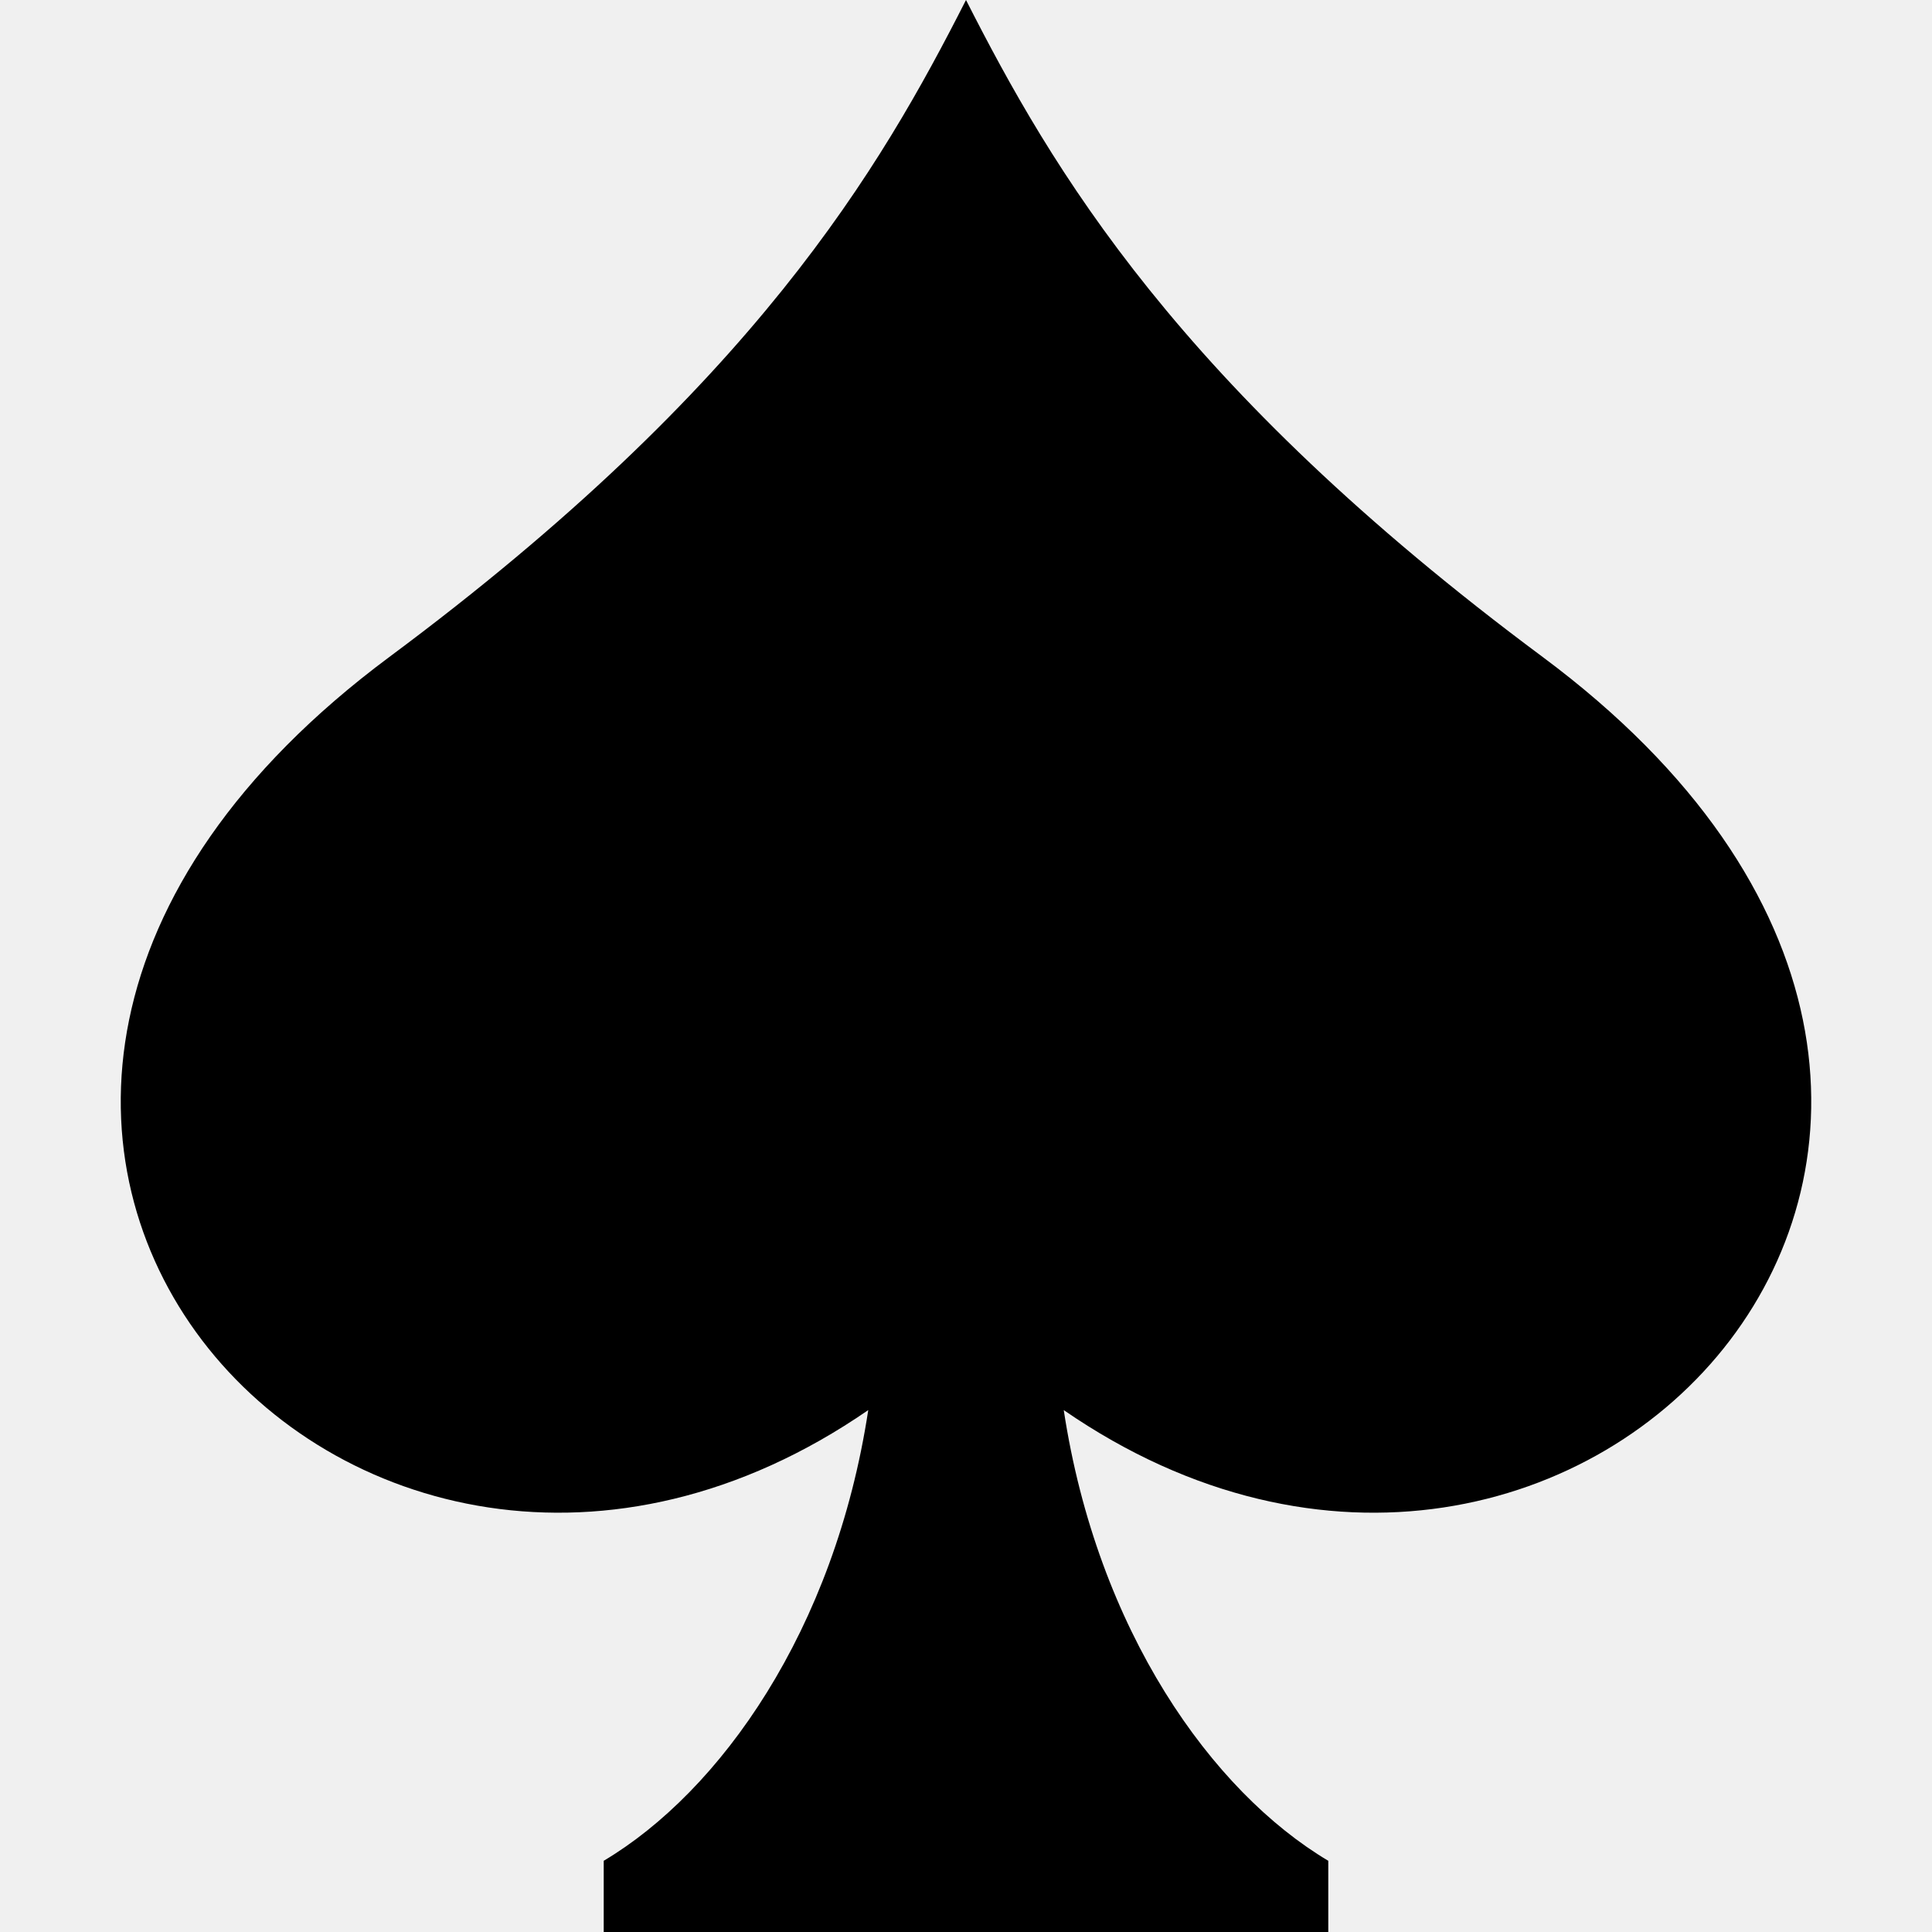
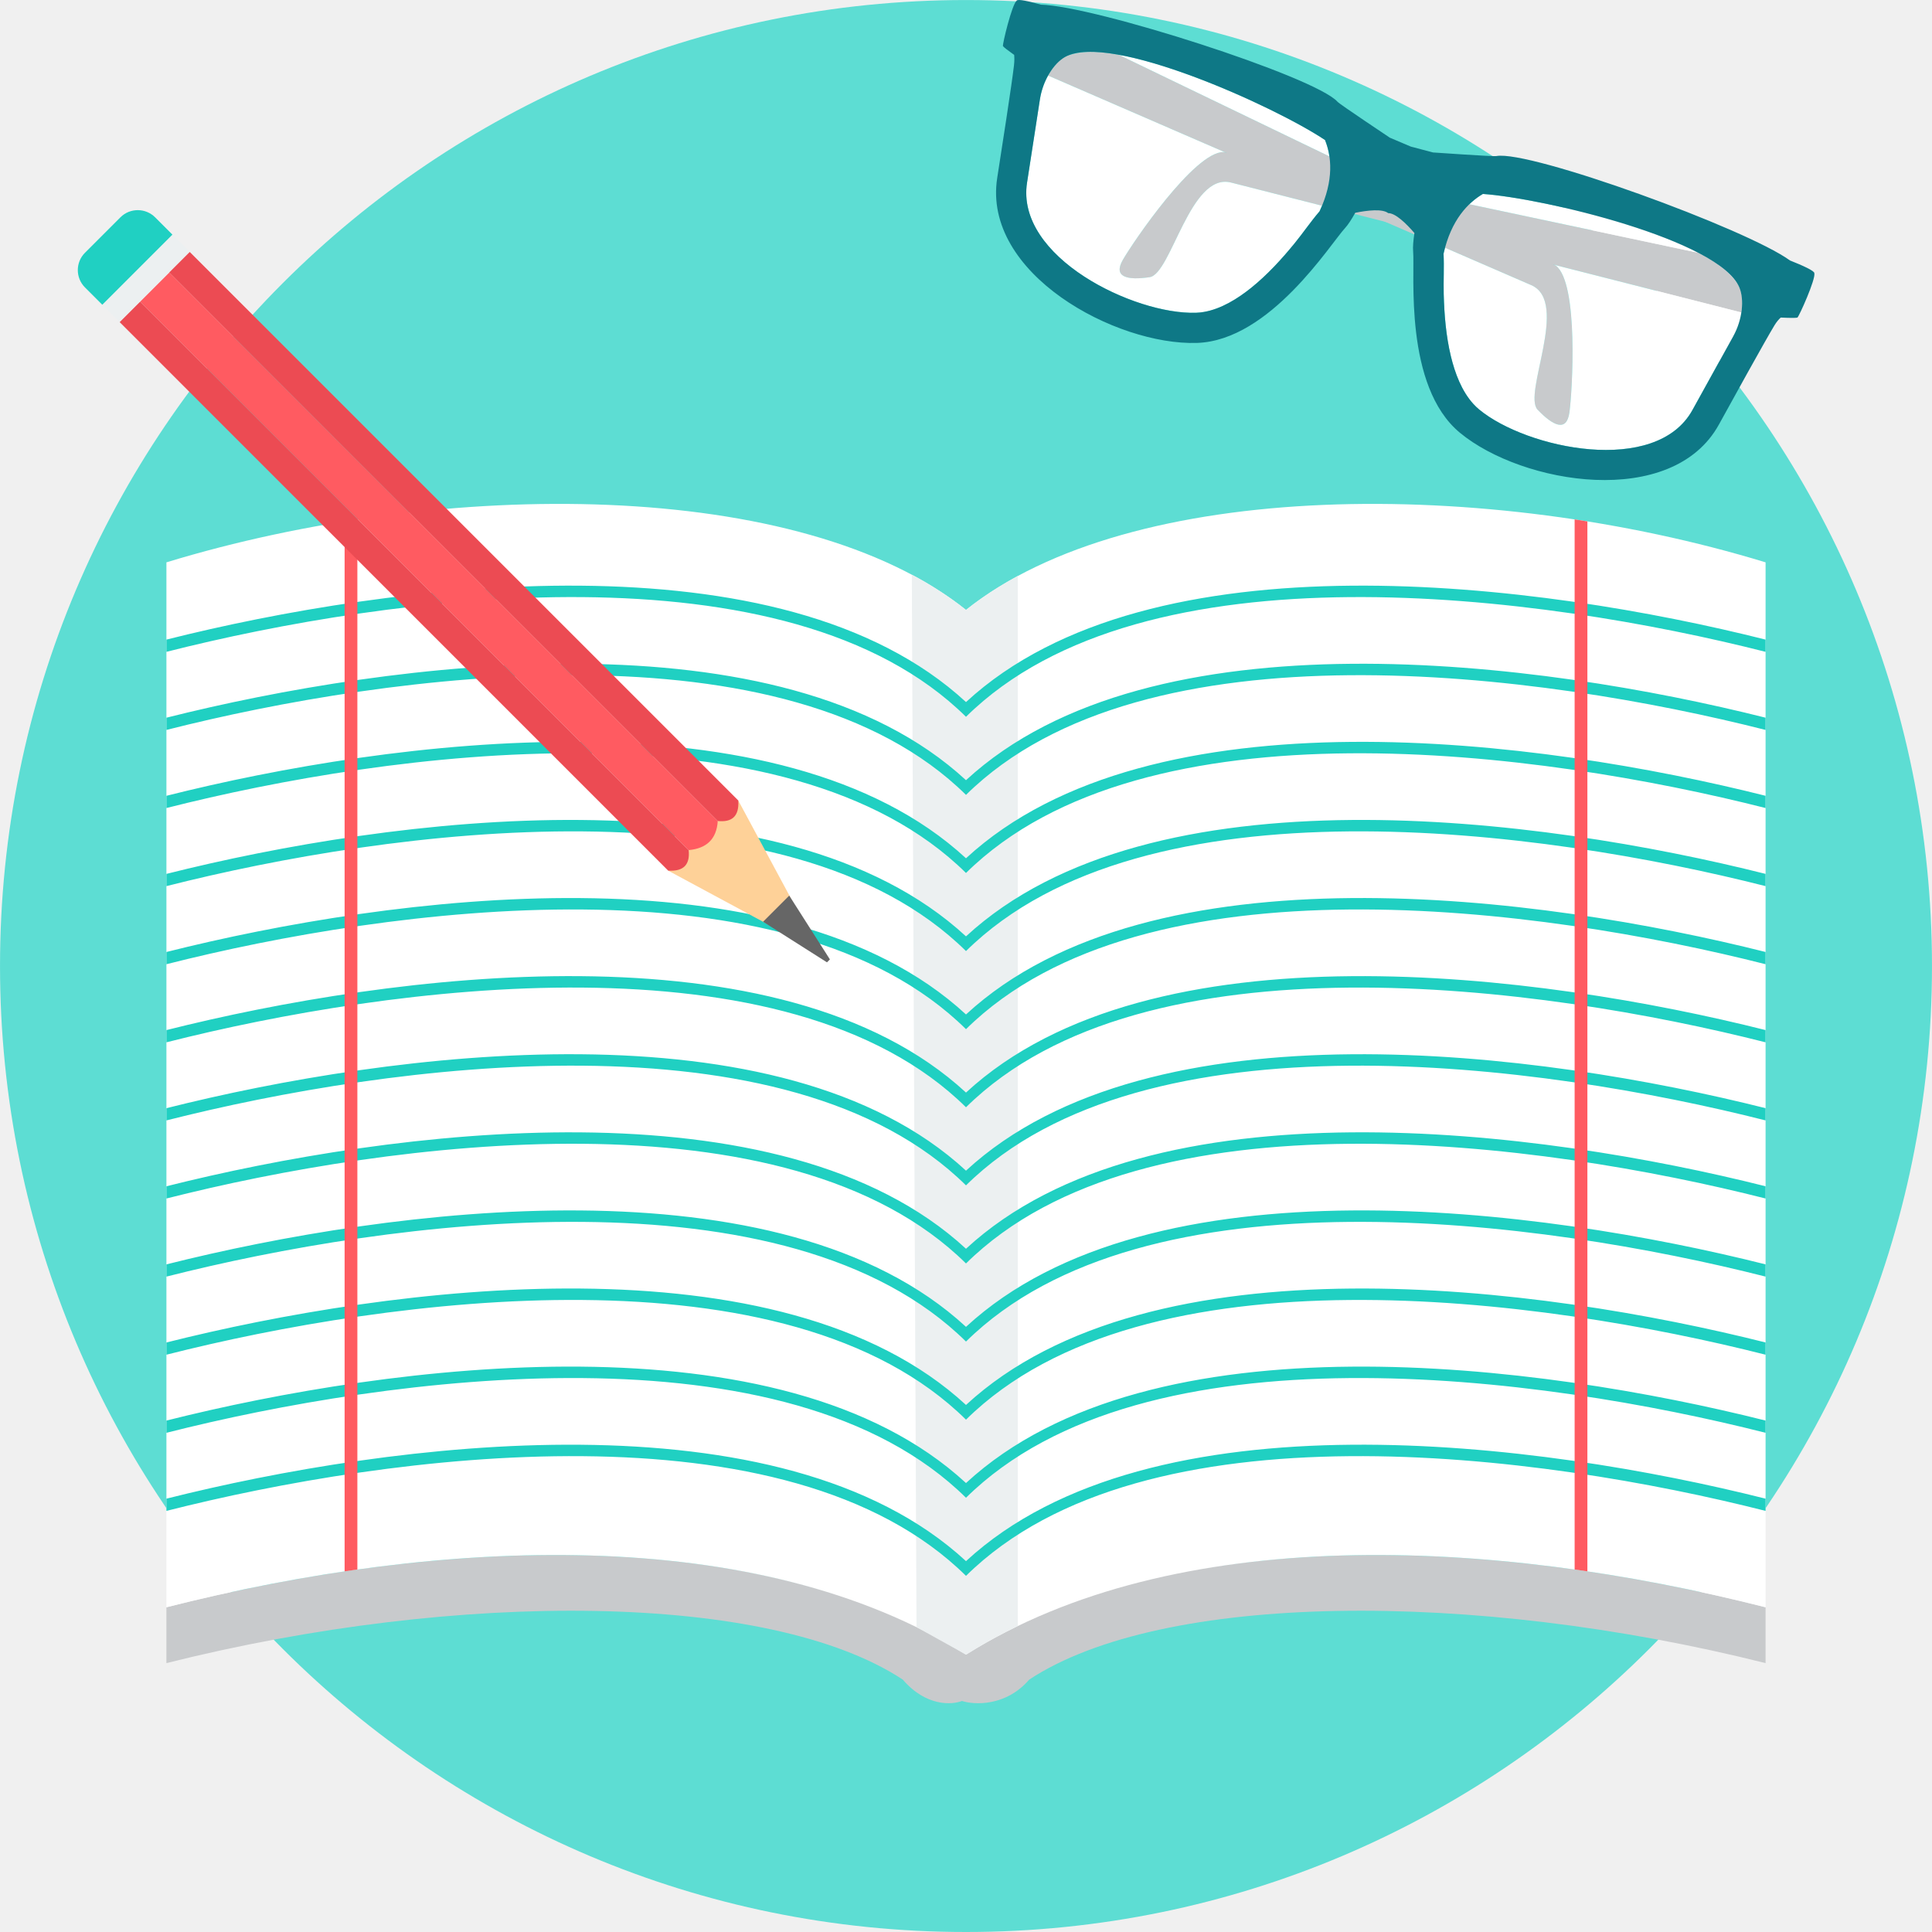
- <svg xmlns="http://www.w3.org/2000/svg" version="1.1" id="Capa_1" x="0px" y="0px" width="512px" height="512px" viewBox="0 0 512 512" enable-background="new 0 0 512 512" xml:space="preserve">
-   <path d="M408.785,174.075C312.002,102.146,278.652,44.566,256.002,0.001l0,0C256,0.001,256,0,256,0v0.001  c-22.648,44.565-56,102.146-152.783,174.074c-165.018,122.643-9.688,293.834,126.879,199.612  c-8.898,58.465-39.265,101.086-70.104,119.44V512H256h96.008v-18.87c-30.841-18.354-61.205-60.977-70.105-119.442  C418.47,467.911,573.802,296.718,408.785,174.075z" />
+ <svg xmlns="http://www.w3.org/2000/svg" version="1.1" id="Layer_1" x="0px" y="0px" viewBox="0 0 512.008 512.008" style="enable-background:new 0 0 512.008 512.008;" xml:space="preserve">
+   <path style="fill:#5DDDD3;" d="M256.004,0.008c141.385,0,256,114.615,256,256s-114.615,256-256,256s-256-114.615-256-256  S114.619,0.008,256.004,0.008z" />
+   <path style="fill:#C8CACC;" d="M144.003,412.122h6.526c38.364,0.393,75.374,7.718,104.301,25.246  c28.983-17.528,68.284-24.849,106.647-25.246H368c33.177,0.323,67.623,5.63,99.904,13.833v14.794  c-77.803-19.519-159.948-18.803-195.143,4.365c-6.203,7.205-14.637,6.706-17.833,5.667c-2.628,1.035-9.482,1.538-15.685-5.667  c-35.195-23.168-117.34-23.884-195.143-4.365v-14.794C76.38,417.752,110.827,412.45,144.003,412.122z" />
+   <path style="fill:#FFFFFF;" d="M44.104,149.028c73.632-22.47,168.156-22.323,211.9,12.614  c43.749-34.936,138.272-35.084,211.9-12.614v276.923c-72.741-18.48-156.489-22.276-211.9,12.554  c-55.407-34.83-139.154-31.034-211.9-12.554V149.028z" />
+   <path style="fill:#ECF0F1;" d="M241.644,152.307c4.582,2.342,10.517,6.194,14.355,9.335c4.143-3.307,8.739-6.3,13.727-8.997v278.276  c-4.739,2.291-9.325,4.813-13.727,7.579l-13.113-7.288l-1.242-278.909V152.307z" />
+   <path style="fill:#20D0C2;" d="M256.004,189.959c-47.287-46.663-152.941-32.174-211.9-17.214v-3.242  c59.263-14.905,162.844-28.715,211.9,16.558c49.056-45.273,152.637-31.468,211.9-16.558v3.242  C408.945,157.785,303.295,143.296,256.004,189.959z M256.004,210.656L256.004,210.656c47.292-46.659,152.941-32.174,211.9-17.214  v-3.242c-59.263-14.905-162.844-28.715-211.9,16.563c-49.056-45.278-152.632-31.468-211.9-16.563v3.242  C103.062,178.482,208.717,163.993,256.004,210.656z M256.004,231.353L256.004,231.353c47.292-46.659,152.941-32.174,211.9-17.214  v-3.242c-59.263-14.905-162.844-28.715-211.9,16.558c-49.056-45.278-152.632-31.468-211.9-16.558v3.242  C103.062,199.178,208.717,184.689,256.004,231.353z M256.004,252.049L256.004,252.049c-47.287-46.663-152.941-32.174-211.9-17.214  v-3.242c59.263-14.905,162.844-28.715,211.9,16.558c49.056-45.273,152.637-31.468,211.9-16.558v3.242  C408.945,219.875,303.295,205.386,256.004,252.049z M256.004,272.746L256.004,272.746c-47.287-46.663-152.941-32.174-211.9-17.214  v-3.242c59.263-14.905,162.844-28.715,211.9,16.558c49.056-45.278,152.637-31.468,211.9-16.558v3.242  C408.945,240.572,303.295,226.083,256.004,272.746z M256.004,293.443L256.004,293.443c47.292-46.659,152.941-32.174,211.9-17.214  v-3.242c-59.263-14.905-162.844-28.715-211.9,16.558c-49.056-45.278-152.632-31.468-211.9-16.558v3.242  C103.062,261.268,208.717,246.779,256.004,293.443z M256.004,314.14L256.004,314.14c47.292-46.659,152.941-32.174,211.9-17.214  v-3.242c-59.263-14.905-162.844-28.715-211.9,16.558c-49.056-45.278-152.632-31.468-211.9-16.558v3.242  C103.062,281.965,208.717,267.476,256.004,314.14z M256.004,334.836L256.004,334.836c-47.287-46.663-152.941-32.174-211.9-17.214  v-3.242c59.263-14.905,162.844-28.715,211.9,16.558c49.056-45.278,152.637-31.468,211.9-16.558v3.242  C408.945,302.662,303.295,288.173,256.004,334.836z M256.004,355.533L256.004,355.533c-47.287-46.659-152.941-32.174-211.9-17.214  v-3.242c59.263-14.909,162.844-28.715,211.9,16.558c49.056-45.278,152.637-31.468,211.9-16.558v3.242  C408.945,323.359,303.295,308.874,256.004,355.533z M256.004,376.23L256.004,376.23c47.292-46.659,152.941-32.174,211.9-17.214  v-3.242c-59.263-14.905-162.844-28.715-211.9,16.558c-49.056-45.278-152.632-31.468-211.9-16.558v3.242  C103.062,344.055,208.717,329.566,256.004,376.23z M256.004,396.926L256.004,396.926c47.292-46.663,152.941-32.174,211.9-17.214  v-3.242c-59.263-14.905-162.844-28.715-211.9,16.558c-49.056-45.273-152.632-31.468-211.9-16.558v3.242  C103.062,364.752,208.717,350.263,256.004,396.926z M256.004,417.623L256.004,417.623c-47.287-46.663-152.941-32.174-211.9-17.214  v-3.242c59.263-14.905,162.844-28.715,211.9,16.558c49.056-45.278,152.637-31.468,211.9-16.558v3.242  C408.945,385.449,303.295,370.96,256.004,417.623z" />
+   <g>
+     <path style="fill:#FF5B61;" d="M91.326,138.178l3.381-0.531v278.295l-3.381,0.49V138.178z" />
+     <path style="fill:#FF5B61;" d="M420.681,138.178l-3.381-0.531v278.295l3.381,0.49V138.178z" />
+   </g>
+   <g>
+     <path style="fill:#C8CACC;" d="M296.437,14.501l115.871,55.887c6.129,4.67,4.351,33.528,3.607,38.899   c-0.748,5.372-4.402,3.492-8.429-0.697c-4.028-4.189,8.568-28.576-1.709-33.033L277.749,20.021   c1.252-2.286,3.173-4.633,5.409-5.362c3.215-1.048,6.85-1.316,13.274-0.157H296.437z" />
+     <path style="fill:#C8CACC;" d="M450.085,67.003L324.242,40.297c-7.704-0.055-23.958,23.851-26.66,28.558   c-2.697,4.707,1.344,5.455,7.094,4.605c5.746-0.845,10.711-27.842,21.565-25.08l135.242,34.419   c0.406-2.573,0.323-5.603-0.998-7.552C458.583,72.453,455.877,70.014,450.085,67.003z" />
+   </g>
+   <path style="fill:#FFFFFF;" d="M459.318,89.136c-1.275,2.286-2.531,4.586-3.787,6.84c-2.342,4.212-4.674,8.434-6.997,12.655  c-9.653,17.561-43.948,10.304-56.534-0.106c-0.545-0.453-1.058-0.947-1.538-1.473c-3.113-3.409-4.896-8.226-5.958-12.646  c-1.289-5.353-1.755-10.997-1.898-16.498c-0.088-3.423,0.143-7.247-0.042-10.679c0.12-0.54,0.254-1.067,0.393-1.575l22.831,9.903  c10.272,4.457-2.319,28.844,1.709,33.033c4.028,4.189,7.681,6.069,8.425,0.697c0.748-5.372,2.522-34.225-3.607-38.899l-0.453-0.217  l49.629,12.632c-0.319,2.102-1.039,4.309-2.162,6.337L459.318,89.136z M389.399,54.121L389.399,54.121l60.681,12.877  c-16.189-8.425-45.255-14.799-57.102-15.607c-1.169,0.688-2.388,1.575-3.58,2.725V54.121z M275.587,26.353L275.587,26.353  c-0.388,2.587-0.804,5.178-1.192,7.732c-0.725,4.762-1.46,9.529-2.212,14.29c-3.108,19.791,28.456,35.043,44.779,34.507  c0.711-0.023,1.418-0.102,2.12-0.222c4.545-0.79,8.91-3.51,12.457-6.36c4.295-3.446,8.12-7.621,11.598-11.884  c2.162-2.656,4.323-5.815,6.563-8.42c0.236-0.503,0.453-0.998,0.651-1.483l-24.115-6.138c-10.854-2.762-15.815,24.235-21.565,25.08  c-5.746,0.845-9.792,0.097-7.09-4.605c2.697-4.702,18.951-28.613,26.66-28.558l0.494,0.106l-46.982-20.378  C276.724,21.878,275.938,24.062,275.587,26.353z M352.314,41.447L352.314,41.447l-55.878-26.951  c17.962,3.242,44.848,15.995,54.714,22.6C351.654,38.353,352.074,39.808,352.314,41.447z" />
+   <path style="fill:#0E7886;" d="M275.851,1.241c14.06,0.3,72.626,19.034,78.607,25.727c0.665,0.744,13.884,9.496,13.87,9.524  l5.579,2.365l5.861,1.547c0.009-0.028,15.819,1.136,16.803,0.951c8.799-1.63,66.252,19.256,77.808,27.676  c3.233,1.284,6.531,2.748,6.448,3.376c0.388,1.603-4.037,11.431-4.485,11.755c-0.351,0.125-1.949,0.111-4.42-0.005  c-0.54,0.48-1.109,1.155-1.667,2.069c-2.323,3.81-11.561,20.54-14.706,26.262c-12.392,22.54-52.118,15.884-68.649,2.199  c-14.923-12.351-11.889-42.363-12.401-48.095c-0.102-1.127,0.046-2.831,0.342-4.84c-2.203-2.55-5.025-5.293-6.956-5.27  c-1.51-1.201-5.422-0.757-8.725-0.088c-0.993,1.769-1.921,3.205-2.693,4.037c-3.907,4.222-19.875,29.814-39.236,30.447  c-21.45,0.707-56.945-18.337-52.95-43.749c1.012-6.452,3.944-25.334,4.434-29.768c0.125-1.118,0.129-2.051,0.055-2.813  c-1.718-1.219-2.79-2.046-2.974-2.332c-0.152-0.531,2.36-11.011,3.644-12.046c0.296-0.503,3.312,0.194,6.406,1.062L275.851,1.241z   M275.587,26.358L275.587,26.358c-0.388,2.591-0.799,5.178-1.192,7.732c-0.725,4.762-1.46,9.529-2.208,14.29  c-3.113,19.796,28.456,35.047,44.779,34.511c0.711-0.023,1.418-0.097,2.12-0.222c4.545-0.79,8.91-3.51,12.457-6.355  c4.291-3.446,8.12-7.626,11.593-11.889c2.166-2.656,4.323-5.815,6.568-8.42c3.903-8.351,3.127-14.697,1.446-18.895  c-13.219-8.859-57.009-28.743-68.917-21.999c-3.025,1.714-5.875,6.212-6.646,11.251V26.358z M459.322,89.141L459.322,89.141  c2.471-4.457,2.974-9.759,1.63-12.965c-5.293-12.618-52.095-23.69-67.97-24.775c-3.898,2.296-8.397,6.836-10.42,15.829  c0.18,3.436-0.046,7.256,0.042,10.679c0.143,5.501,0.61,11.145,1.898,16.498c1.062,4.42,2.85,9.242,5.963,12.651  c0.48,0.527,0.993,1.021,1.543,1.473c12.586,10.415,46.881,17.667,56.534,0.106c2.323-4.222,4.656-8.443,6.997-12.655  c1.256-2.259,2.513-4.559,3.787-6.84H459.322z" />
+   <path style="fill:#FED198;" d="M217.317,252.41l-40.253-21.681l18.586-18.591l21.662,40.271H217.317z" />
+   <path style="fill:#FF5B61;" d="M182.505,225.288c4.642-0.425,7.399-2.804,7.713-7.713L44.852,72.204l-7.713,7.718L182.505,225.288z" />
+   <path style="fill:#EC4B53;" d="M182.505,225.288c0.393,3.713-1.201,5.718-5.436,5.436L31.698,85.353l5.436-5.436l145.367,145.367  L182.505,225.288z" />
+   <path style="fill:#ECF0F1;" d="M50.284,66.767L31.698,85.353l-4.591-4.591l18.586-18.586L50.284,66.767z" />
+   <path style="fill:#20D0C2;" d="M31.92,57.585l-9.404,9.404c-2.526,2.526-2.526,6.656,0,9.182l4.591,4.591l18.586-18.586  l-4.591-4.591C38.575,55.063,34.446,55.059,31.92,57.585z" />
+   <path style="fill:#666666;" d="M219.936,254.262l-0.776,0.771l-16.937-10.757l6.933-6.933l10.78,16.914V254.262z" />
+   <path style="fill:#EC4B53;" d="M190.219,217.575c3.714,0.393,5.718-1.196,5.436-5.436L50.284,66.772l-5.436,5.436L190.214,217.58  L190.219,217.575z" />
+   <g>
+ </g>
+   <g>
+ </g>
+   <g>
+ </g>
+   <g>
+ </g>
+   <g>
+ </g>
+   <g>
+ </g>
+   <g>
+ </g>
+   <g>
+ </g>
+   <g>
+ </g>
+   <g>
+ </g>
+   <g>
+ </g>
+   <g>
+ </g>
+   <g>
+ </g>
+   <g>
+ </g>
+   <g>
+ </g>
</svg>
